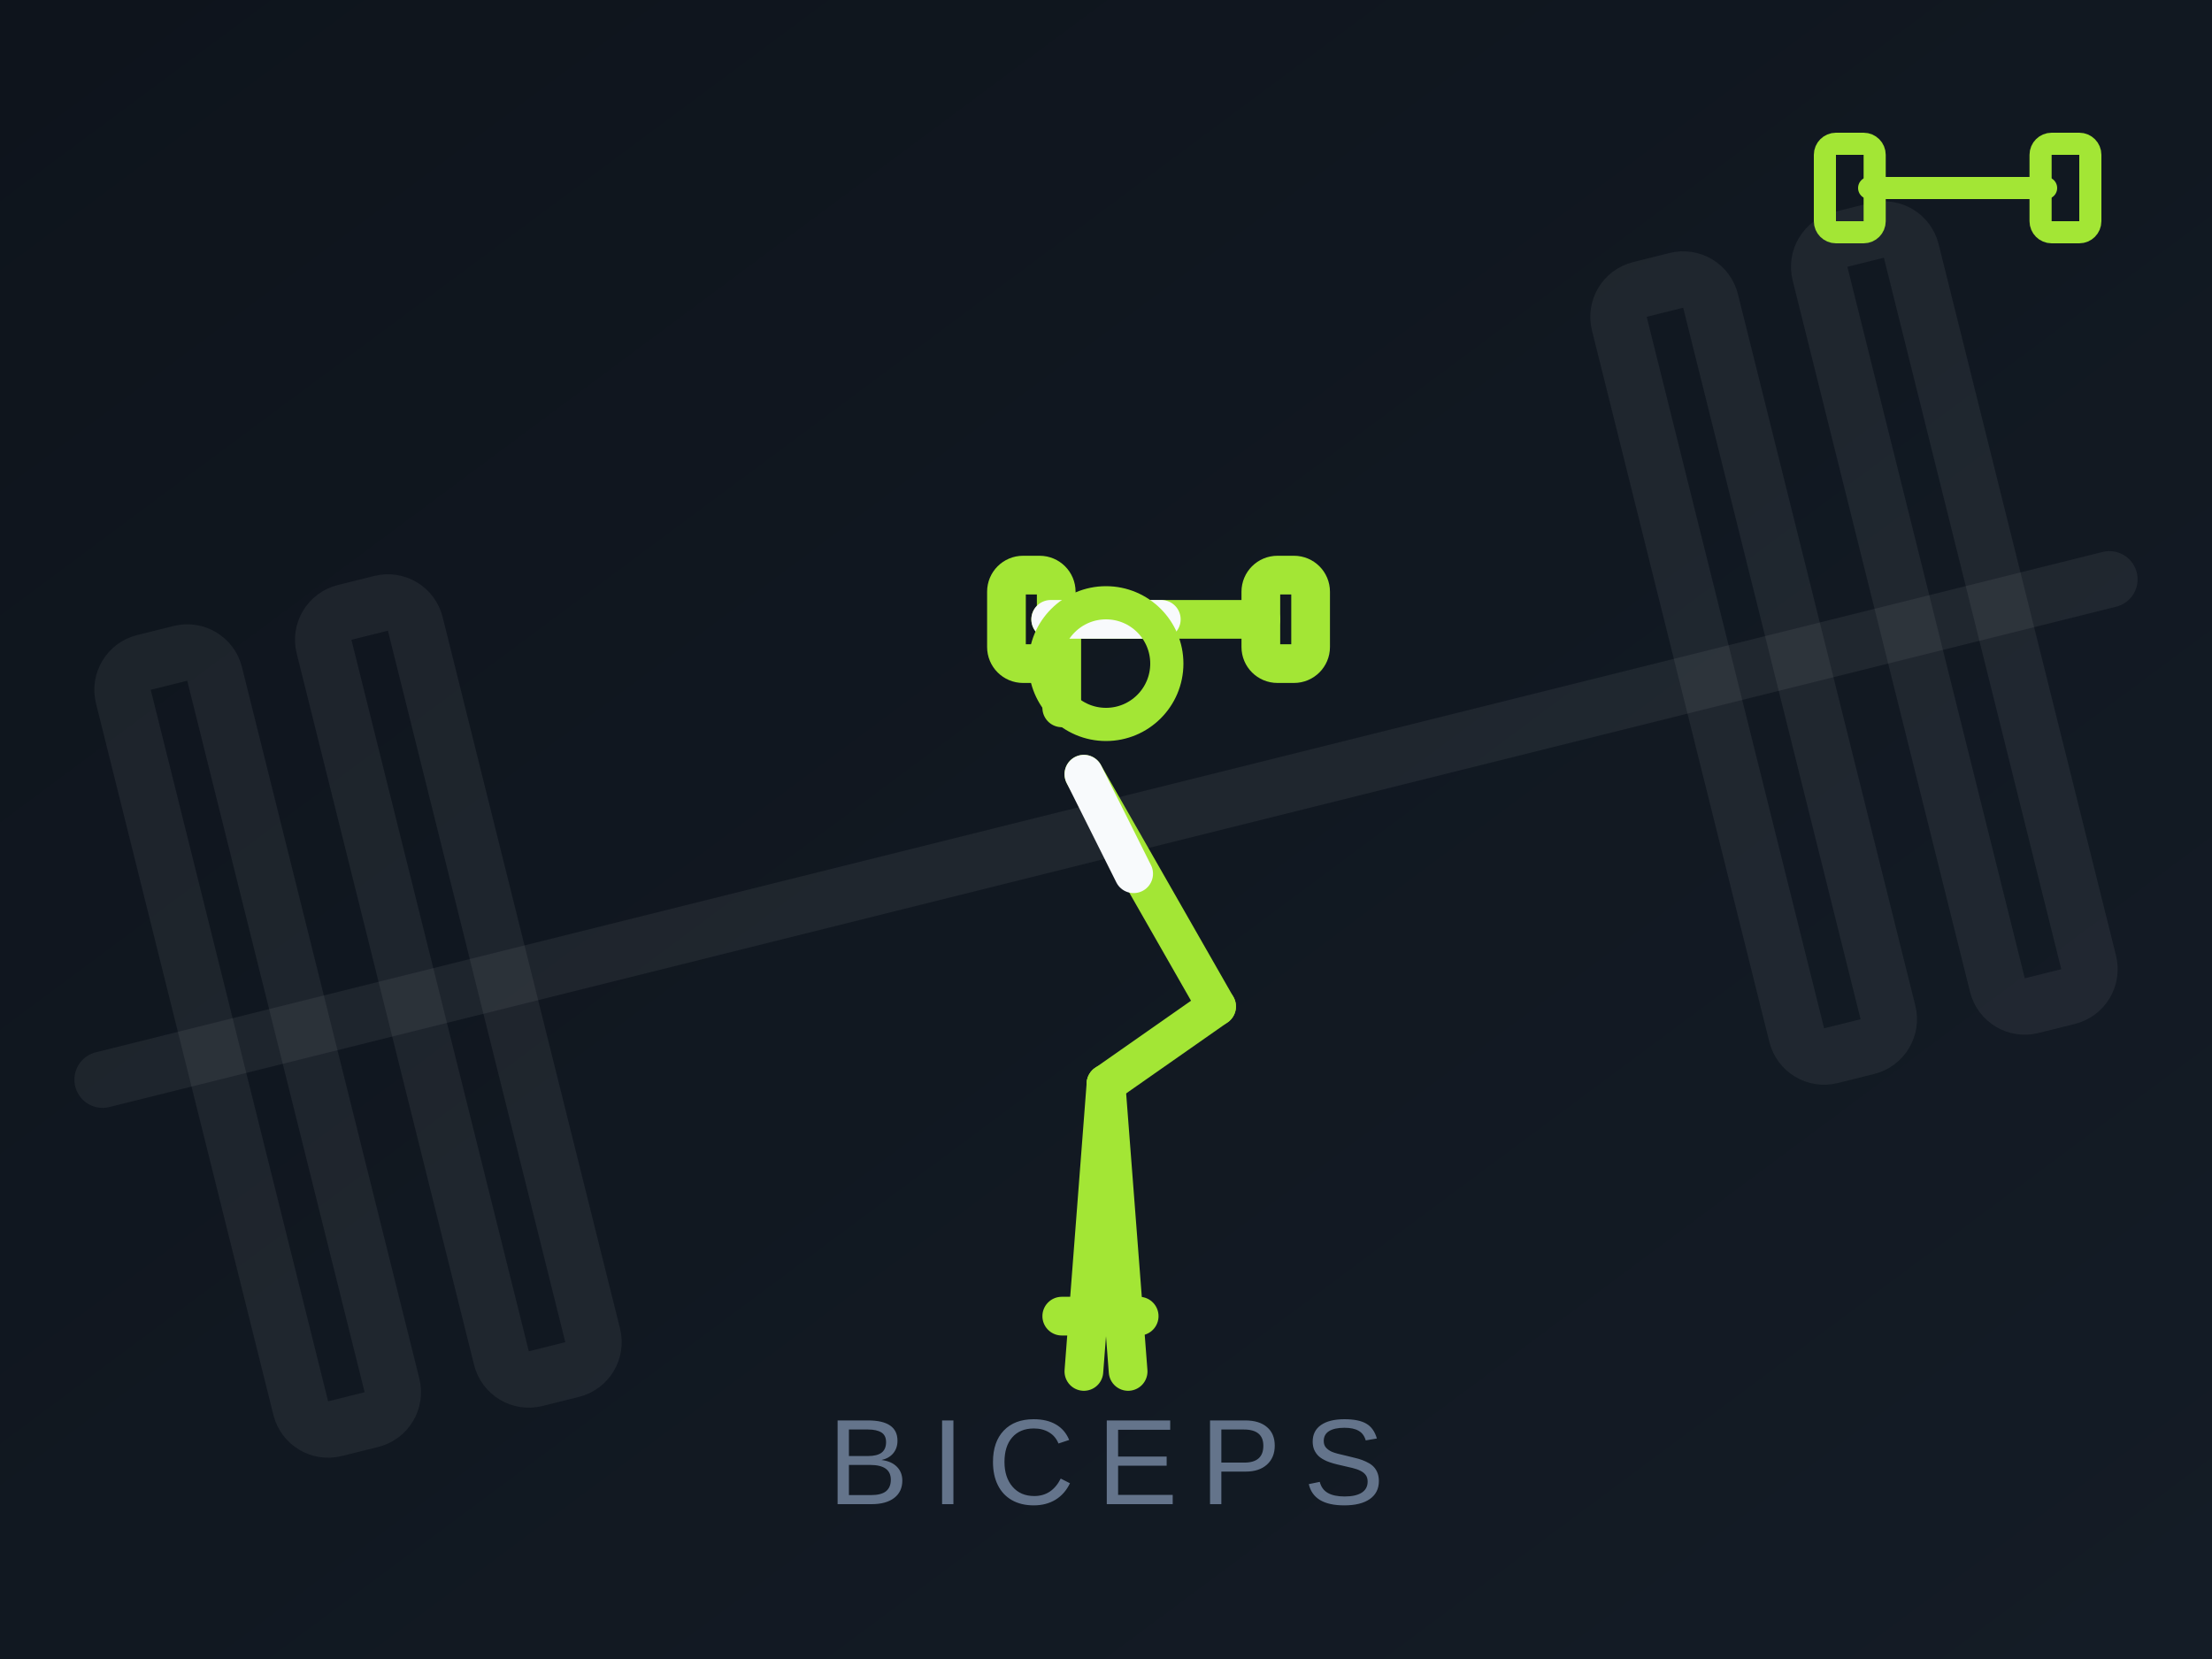
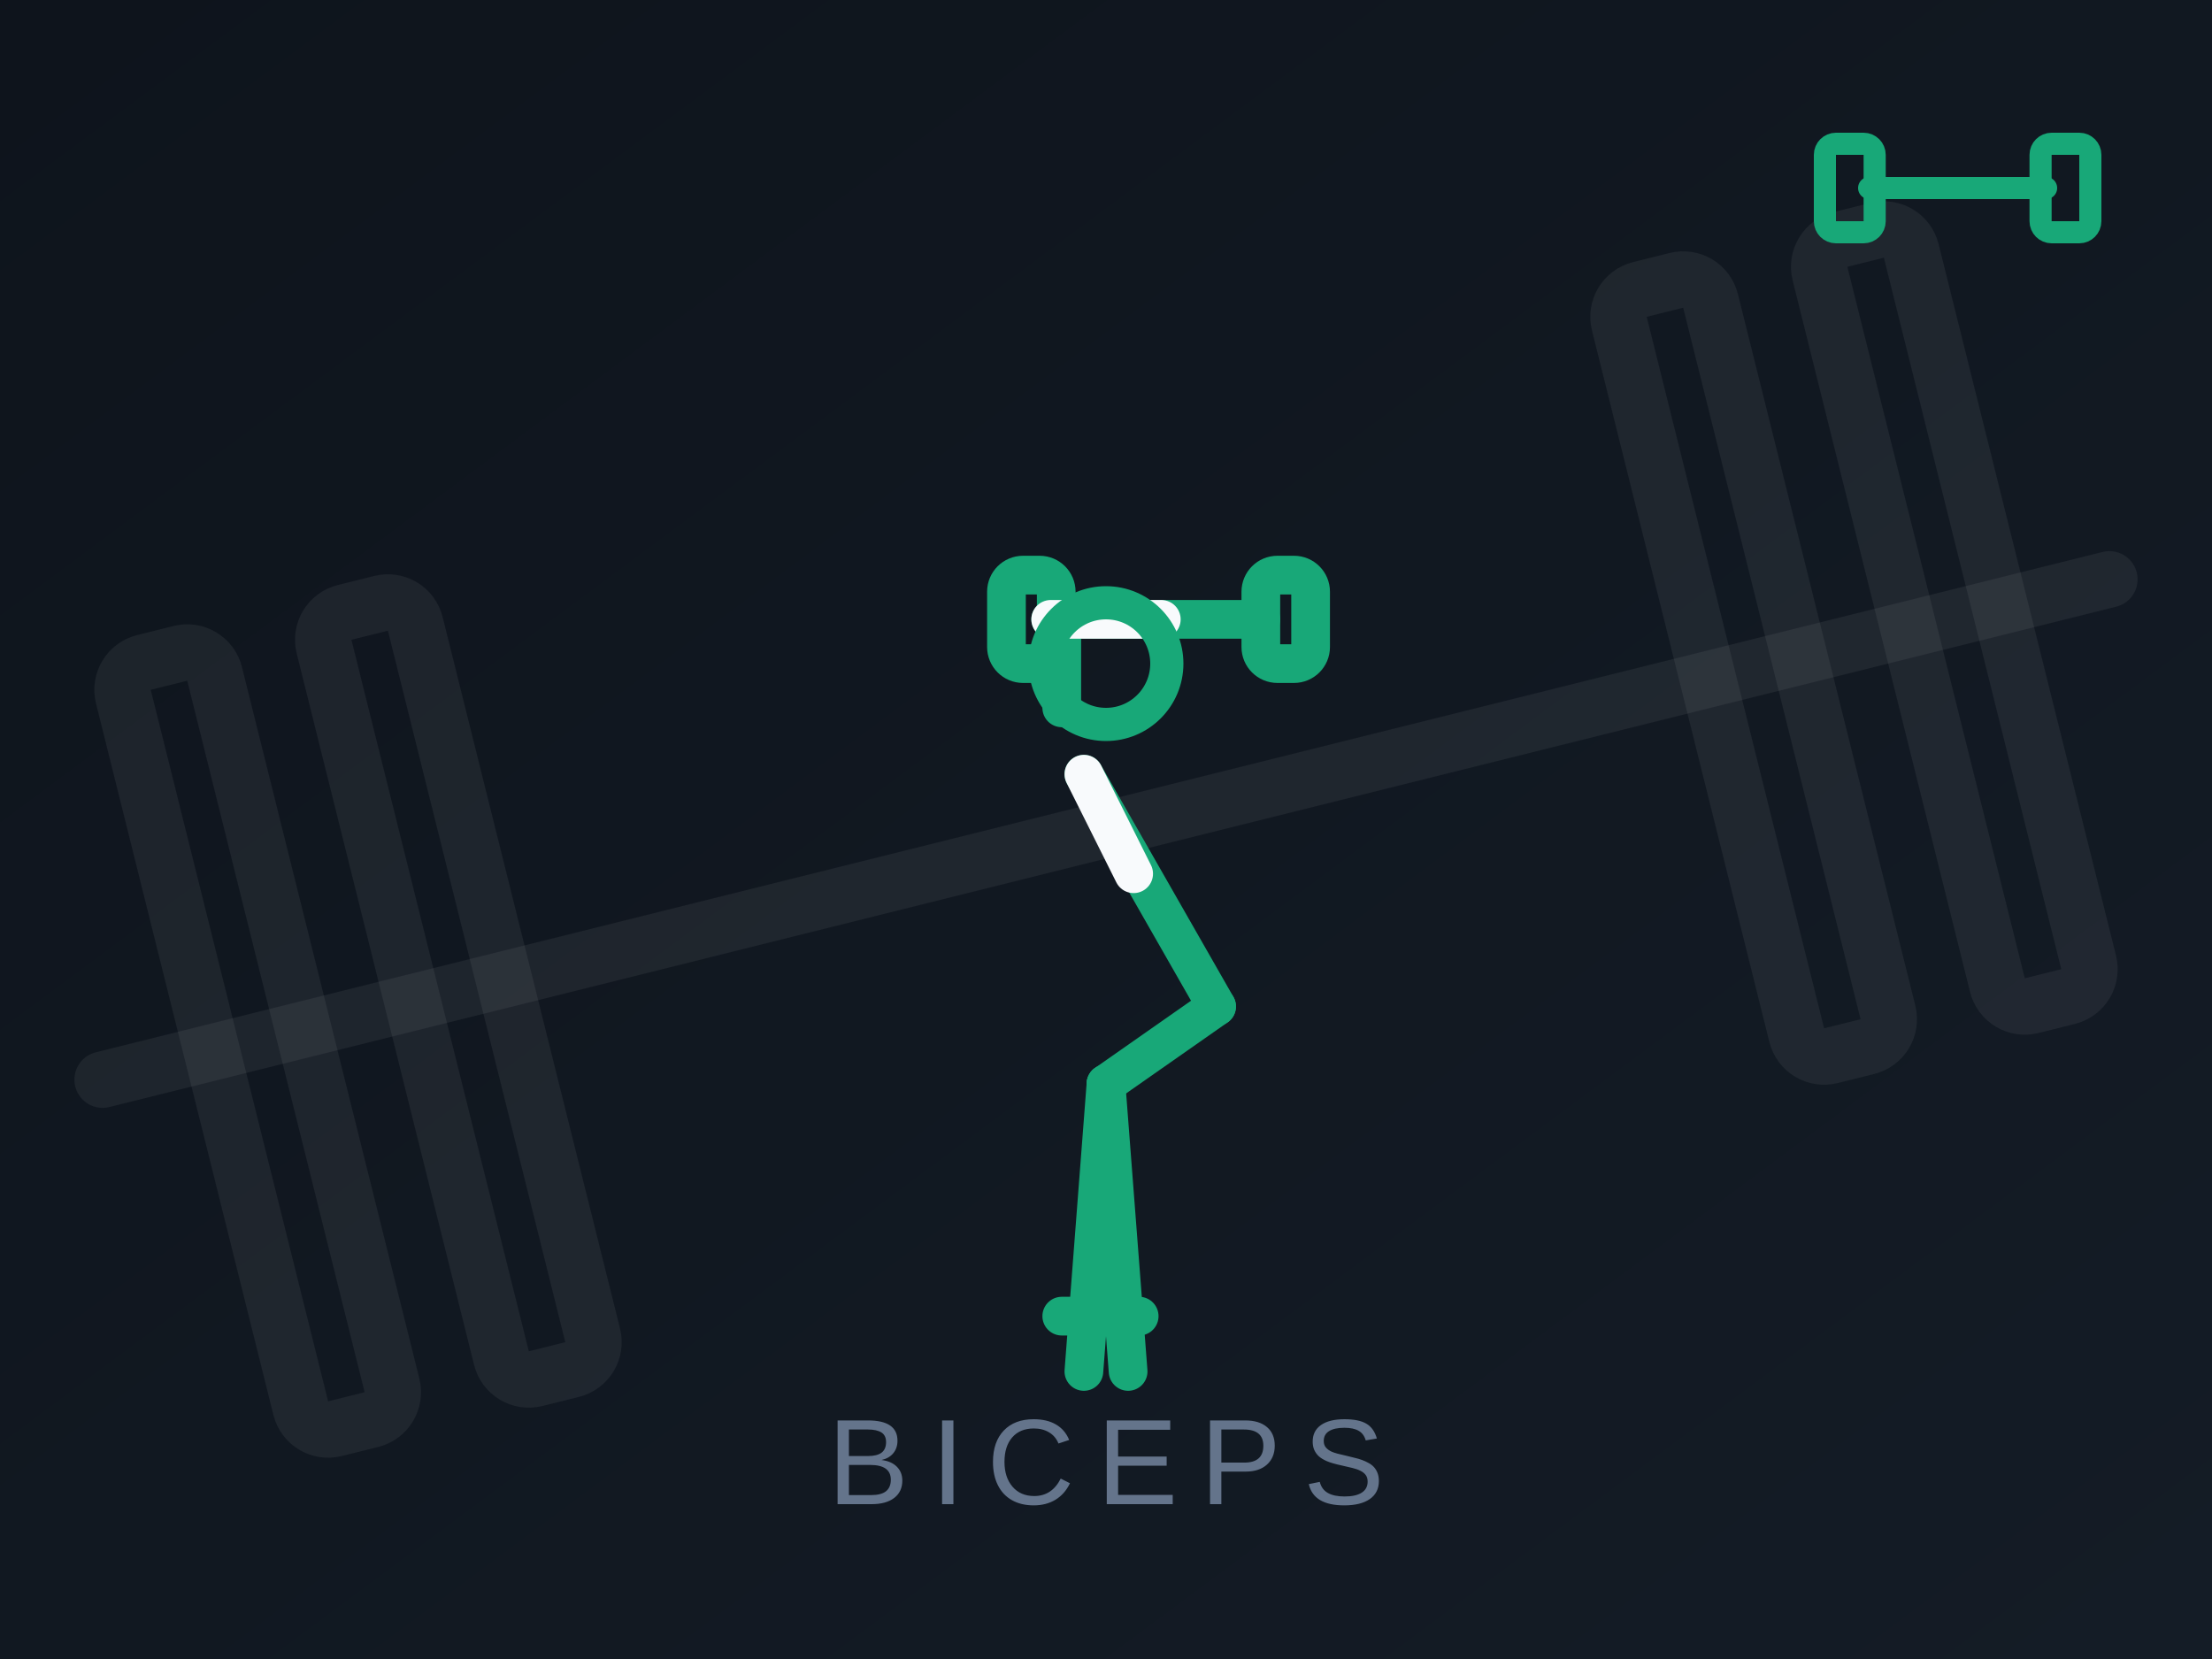
<svg xmlns="http://www.w3.org/2000/svg" viewBox="0 0 400 300" width="400" height="300">
  <defs>
    <linearGradient id="bg" x1="0" y1="0" x2="1" y2="1">
      <stop offset="0" stop-color="#0e141c" />
      <stop offset="1" stop-color="#141c26" />
    </linearGradient>
  </defs>
  <rect width="400" height="300" fill="url(#bg)" />
  <g stroke="#ffffff" stroke-opacity="0.06" stroke-width="6" stroke-linecap="round" stroke-linejoin="round" fill="none" transform="translate(200,150) rotate(-14) scale(1.7)">
    <line x1="-110" y1="0" x2="110" y2="0" />
    <rect x="-98" y="-42" width="10" height="84" rx="3" />
    <rect x="-76" y="-42" width="10" height="84" rx="3" />
    <rect x="66" y="-42" width="10" height="84" rx="3" />
    <rect x="88" y="-42" width="10" height="84" rx="3" />
  </g>
-   <g stroke="#a3e635" stroke-width="4" fill="none" stroke-linecap="round" stroke-linejoin="round">
+   <g stroke="#18A878" stroke-width="4" fill="none" stroke-linecap="round" stroke-linejoin="round">
    <line x1="338" y1="34" x2="370" y2="34" />
    <rect x="330" y="26" width="9" height="16" rx="2" />
    <rect x="369" y="26" width="9" height="16" rx="2" />
  </g>
  <g fill="none" stroke-linecap="round" stroke-linejoin="round">
-     <g stroke="#a3e635" stroke-width="7">
+     <g stroke="#18A878" stroke-width="7">
      <line x1="190" y1="112" x2="228" y2="112" />
      <rect x="182" y="104" width="9" height="16" rx="3" />
      <rect x="228" y="104" width="9" height="16" rx="3" />
      <line x1="192" y1="128" x2="192" y2="112" />
      <line x1="196" y1="140" x2="220" y2="182" />
      <line x1="220" y1="182" x2="200" y2="196" />
      <line x1="200" y1="196" x2="196" y2="248" />
    </g>
    <g stroke="#f8fafc" stroke-width="7">
      <line x1="190" y1="112" x2="210" y2="112" />
      <line x1="196" y1="140" x2="205" y2="158" />
    </g>
-     <circle cx="200" cy="120" r="11" stroke="#a3e635" stroke-width="6" />
-     <g stroke="#a3e635" stroke-width="7">
+     <circle cx="200" cy="120" r="11" stroke="#18A878" stroke-width="6" />
+     <g stroke="#18A878" stroke-width="7">
      <line x1="200" y1="196" x2="204" y2="248" />
      <line x1="192" y1="238" x2="206" y2="238" />
    </g>
  </g>
  <text x="200" y="272" text-anchor="middle" font-family="Arial, Helvetica, sans-serif" font-size="22" letter-spacing="4" fill="#64748b">BICEPS</text>
</svg>
